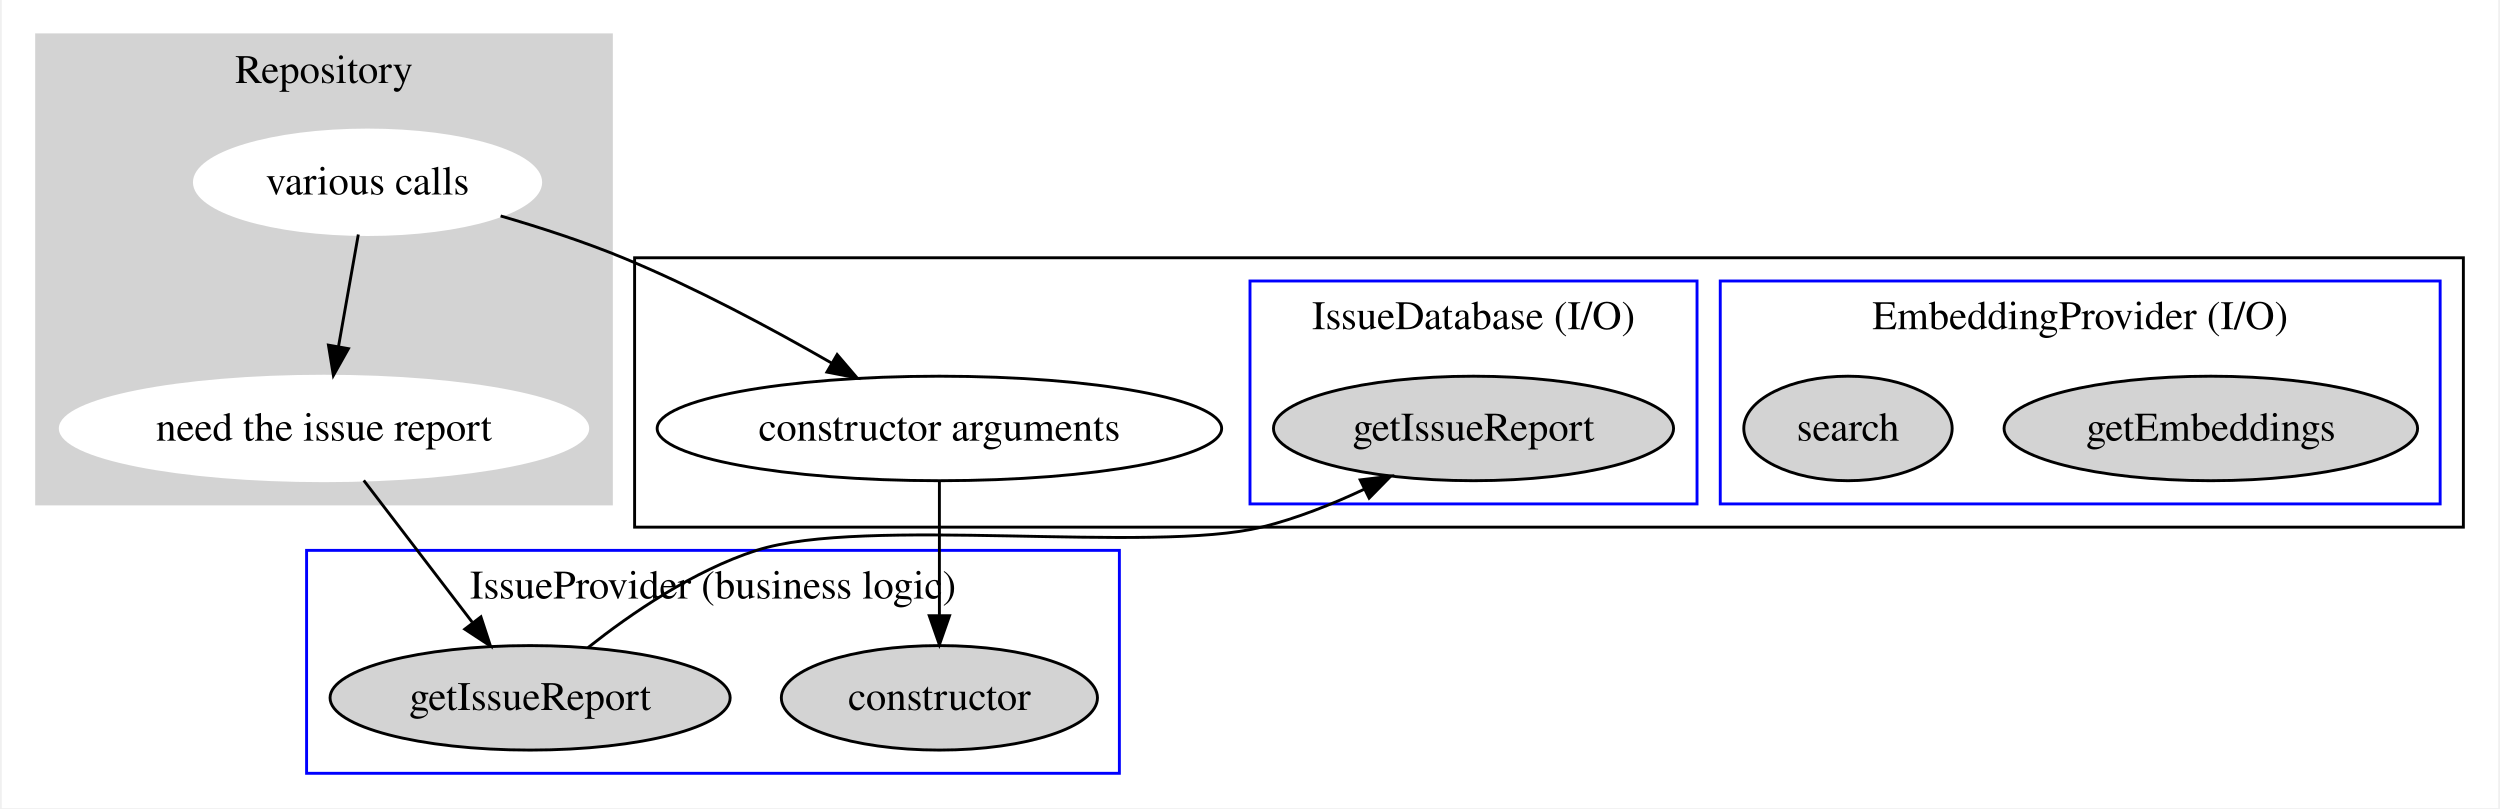
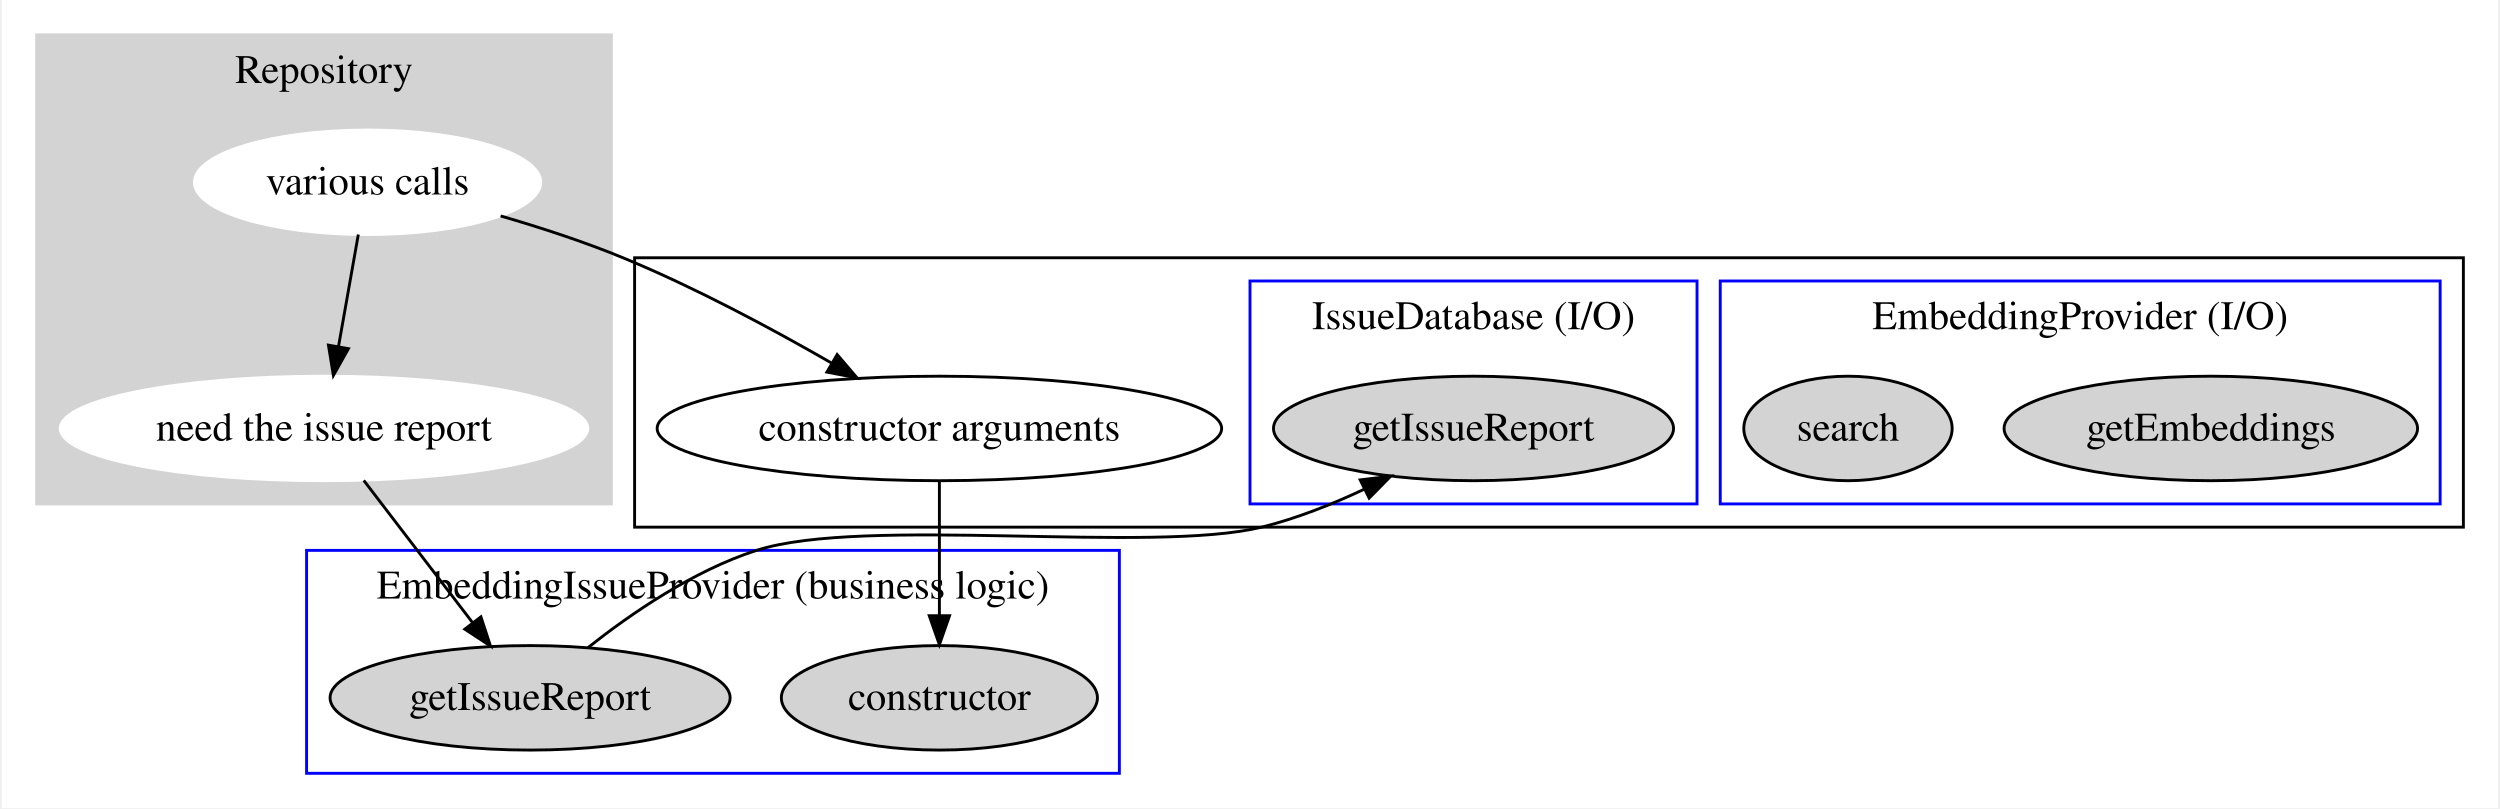
<svg xmlns="http://www.w3.org/2000/svg" width="860pt" height="278pt" viewBox="0.00 0.00 860.00 278.40">
  <g id="graph0" class="graph" transform="scale(1 1) rotate(0) translate(4 274.4)">
    <polygon fill="#ffffff" stroke="transparent" points="-4,4 -4,-274.4 856,-274.4 856,4 -4,4" />
    <g id="clust1" class="cluster">
      <polygon fill="#d3d3d3" stroke="#d3d3d3" points="8,-100.8 8,-262.4 206,-262.4 206,-100.8 8,-100.8" />
      <text text-anchor="middle" x="107" y="-245.8" font-family="Times,serif" font-size="14.00" fill="#000000">Repository</text>
    </g>
    <g id="clust2" class="cluster">
      <polygon fill="none" stroke="#000000" points="214,-92.8 214,-185.6 844,-185.6 844,-92.8 214,-92.8" />
    </g>
    <g id="clust3" class="cluster">
      <polygon fill="none" stroke="#0000ff" points="588,-100.8 588,-177.6 836,-177.6 836,-100.8 588,-100.8" />
      <text text-anchor="middle" x="712" y="-161" font-family="Times,serif" font-size="14.00" fill="#000000">EmbeddingProvider (I/O)</text>
    </g>
    <g id="clust4" class="cluster">
      <polygon fill="none" stroke="#0000ff" points="426,-100.8 426,-177.6 580,-177.6 580,-100.8 426,-100.8" />
      <text text-anchor="middle" x="503" y="-161" font-family="Times,serif" font-size="14.00" fill="#000000">IssueDatabase (I/O)</text>
    </g>
    <g id="clust5" class="cluster">
      <polygon fill="none" stroke="#0000ff" points="101,-8 101,-84.8 381,-84.8 381,-8 101,-8" />
-       <text text-anchor="middle" x="241" y="-68.2" font-family="Times,serif" font-size="14.00" fill="#000000">IssueProvider (business logic)</text>
+       <text text-anchor="middle" x="241" y="-68.2" font-family="Times,serif" font-size="14.00" fill="#000000">EmbeddingIssueProvider (business logic)</text>
    </g>
    <g id="node1" class="node">
      <ellipse fill="#ffffff" stroke="#ffffff" cx="122" cy="-211.6" rx="59.647" ry="18" />
      <text text-anchor="middle" x="122" y="-207.4" font-family="Times,serif" font-size="14.00" fill="#000000">various calls</text>
    </g>
    <g id="node2" class="node">
      <ellipse fill="#ffffff" stroke="#ffffff" cx="107" cy="-126.8" rx="90.851" ry="18" />
      <text text-anchor="middle" x="107" y="-122.6" font-family="Times,serif" font-size="14.00" fill="#000000">need the issue report</text>
    </g>
    <g id="edge1" class="edge">
      <path fill="none" stroke="#000000" d="M118.819,-193.616C116.844,-182.449 114.262,-167.855 112.016,-155.155" />
      <polygon fill="#000000" stroke="#000000" points="115.417,-154.288 110.228,-145.05 108.524,-155.507 115.417,-154.288" />
    </g>
    <g id="node3" class="node">
      <ellipse fill="none" stroke="#000000" cx="319" cy="-126.8" rx="97.231" ry="18" />
      <text text-anchor="middle" x="319" y="-122.6" font-family="Times,serif" font-size="14.00" fill="#000000">constructor arguments</text>
    </g>
    <g id="edge2" class="edge">
      <path fill="none" stroke="#000000" d="M167.843,-200.006C181.603,-196.007 196.597,-191.125 210,-185.6 234.762,-175.393 261.234,-161.197 281.889,-149.311" />
      <polygon fill="#000000" stroke="#000000" points="283.773,-152.264 290.652,-144.206 280.25,-146.215 283.773,-152.264" />
    </g>
    <g id="node8" class="node">
      <ellipse fill="#d3d3d3" stroke="#000000" cx="178" cy="-34" rx="68.918" ry="18" />
      <text text-anchor="middle" x="178" y="-29.8" font-family="Times,serif" font-size="14.00" fill="#000000">getIssueReport</text>
    </g>
    <g id="edge4" class="edge">
      <path fill="none" stroke="#000000" d="M120.689,-108.907C131.298,-95.042 146.148,-75.632 158.073,-60.045" />
      <polygon fill="#000000" stroke="#000000" points="161.056,-61.907 164.352,-51.838 155.496,-57.653 161.056,-61.907" />
    </g>
    <g id="node7" class="node">
      <ellipse fill="#d3d3d3" stroke="#000000" cx="319" cy="-34" rx="54.453" ry="18" />
      <text text-anchor="middle" x="319" y="-29.8" font-family="Times,serif" font-size="14.00" fill="#000000">constructor</text>
    </g>
    <g id="edge3" class="edge">
      <path fill="none" stroke="#000000" d="M319,-108.466C319,-95.374 319,-77.508 319,-62.557" />
      <polygon fill="#000000" stroke="#000000" points="322.5,-62.296 319,-52.296 315.5,-62.296 322.5,-62.296" />
    </g>
    <g id="node4" class="node">
      <ellipse fill="#d3d3d3" stroke="#000000" cx="757" cy="-126.8" rx="71.231" ry="18" />
      <text text-anchor="middle" x="757" y="-122.6" font-family="Times,serif" font-size="14.00" fill="#000000">getEmbeddings</text>
    </g>
    <g id="node5" class="node">
      <ellipse fill="#d3d3d3" stroke="#000000" cx="632" cy="-126.8" rx="35.892" ry="18" />
      <text text-anchor="middle" x="632" y="-122.6" font-family="Times,serif" font-size="14.00" fill="#000000">search</text>
    </g>
    <g id="node6" class="node">
      <ellipse fill="#d3d3d3" stroke="#000000" cx="503" cy="-126.8" rx="68.918" ry="18" />
      <text text-anchor="middle" x="503" y="-122.6" font-family="Times,serif" font-size="14.00" fill="#000000">getIssueReport</text>
    </g>
    <g id="edge5" class="edge">
      <path fill="none" stroke="#000000" d="M197.949,-51.315C212.852,-63.113 234.311,-77.814 256,-84.8 292.843,-96.667 392.41,-83.565 430,-92.8 441.986,-95.745 454.387,-100.702 465.49,-105.933" />
      <polygon fill="#000000" stroke="#000000" points="463.957,-109.079 474.475,-110.354 467.047,-102.798 463.957,-109.079" />
    </g>
  </g>
</svg>
